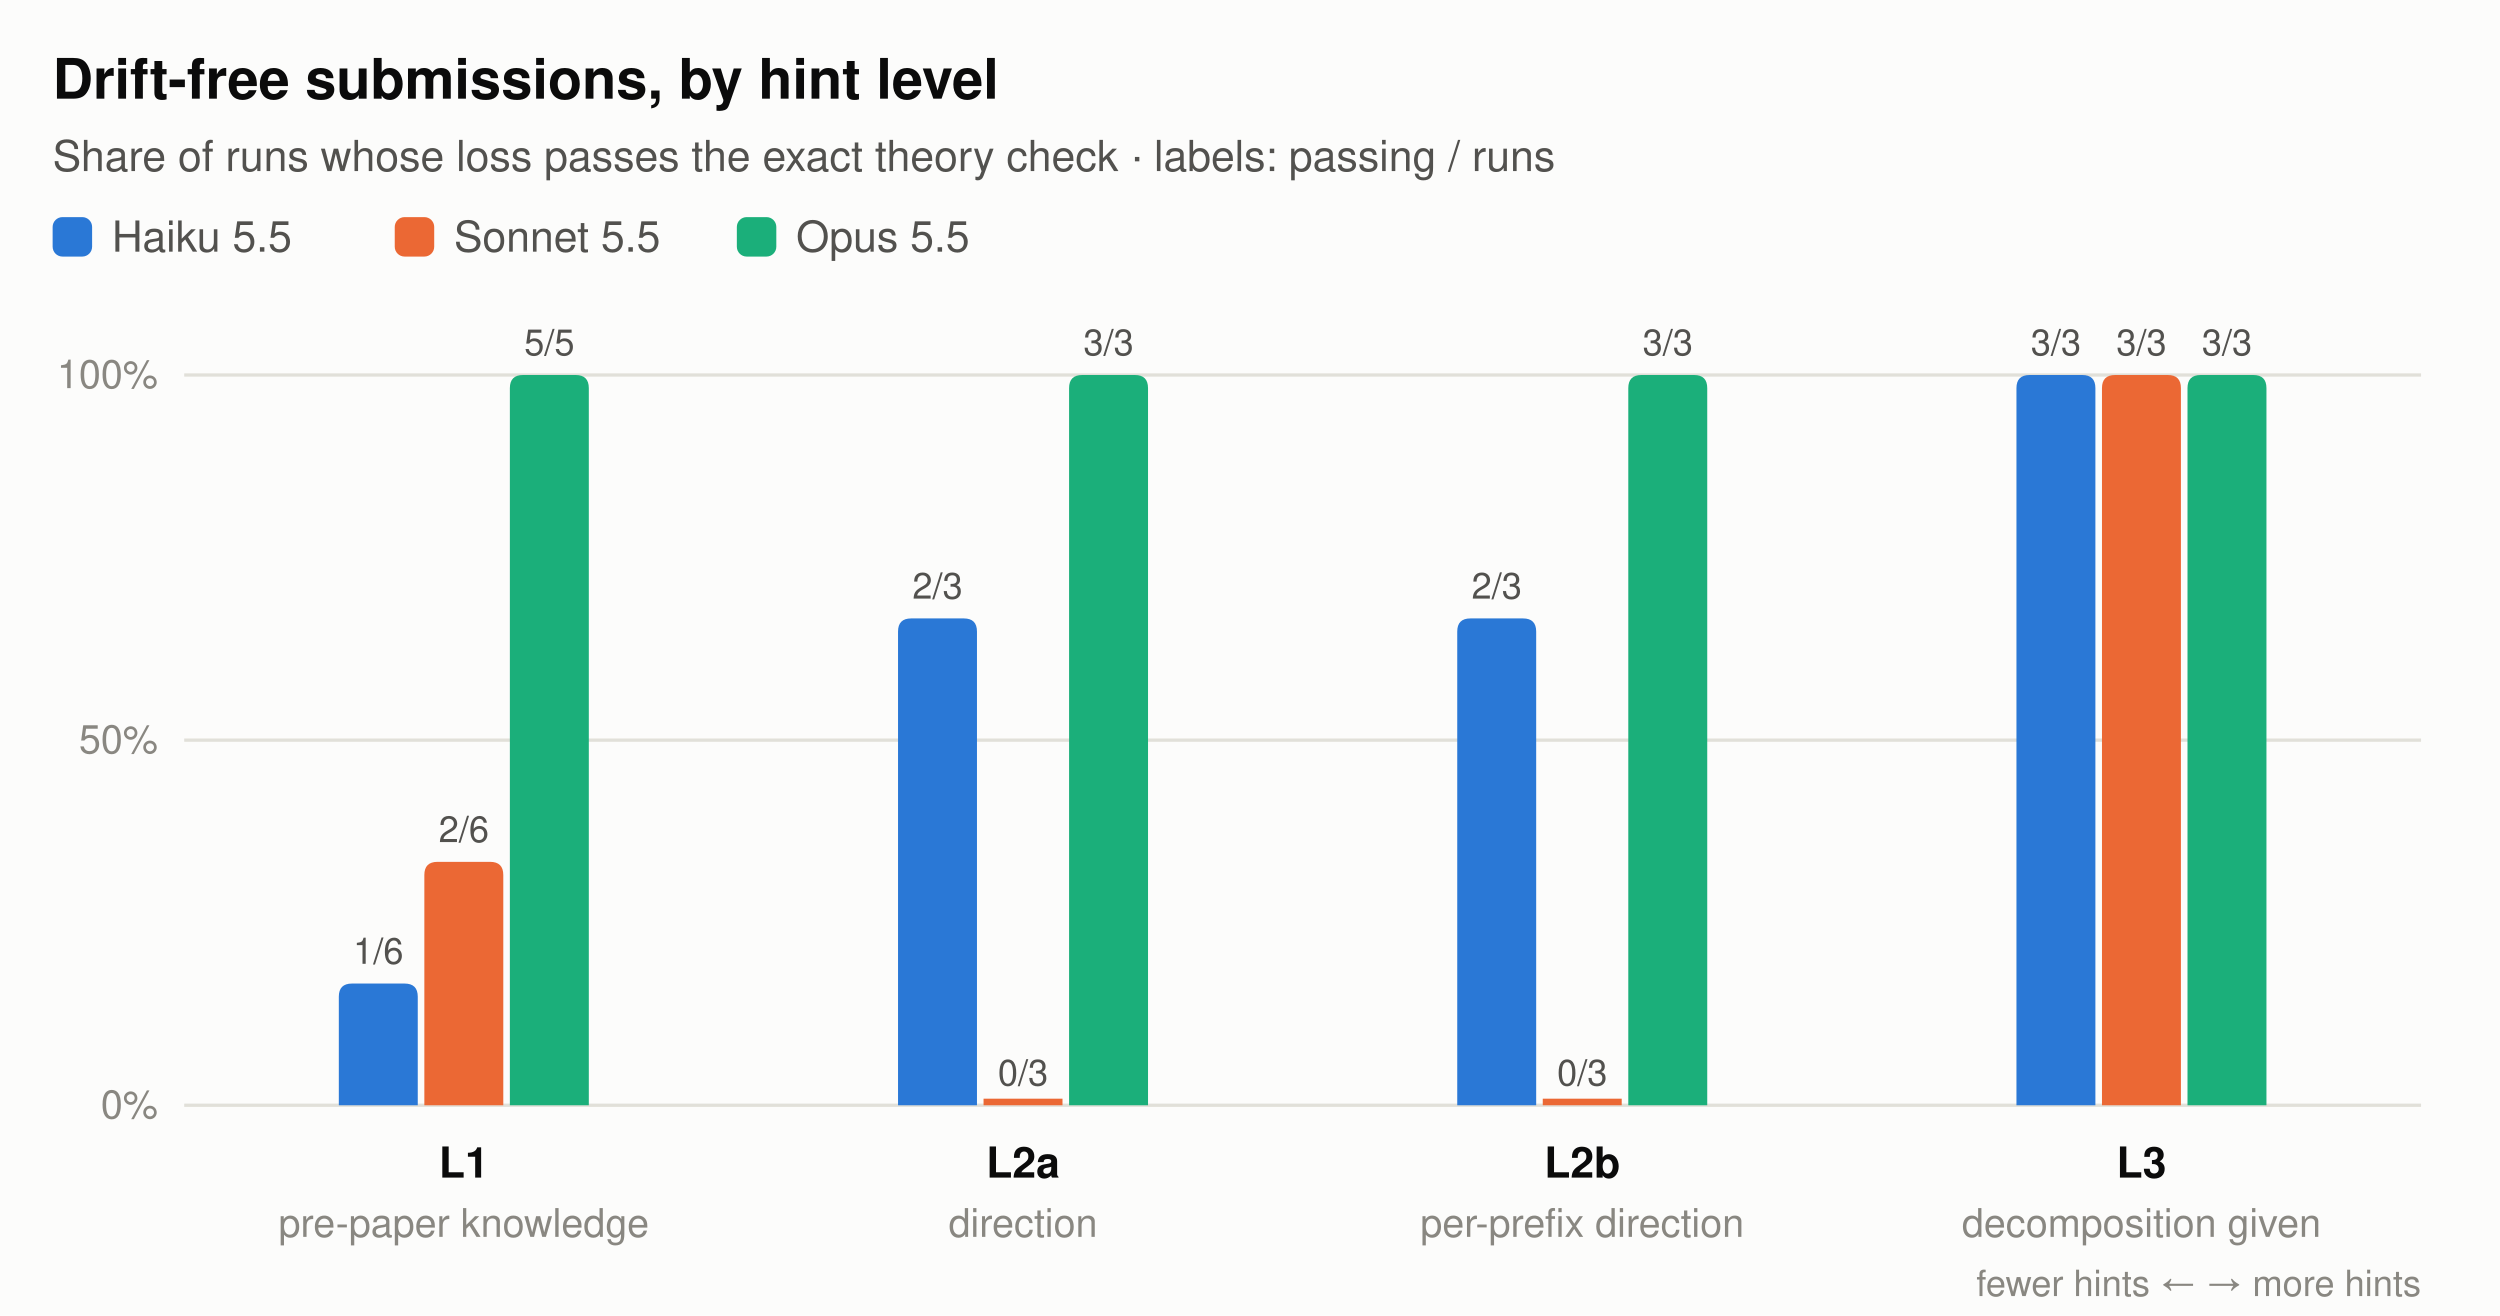
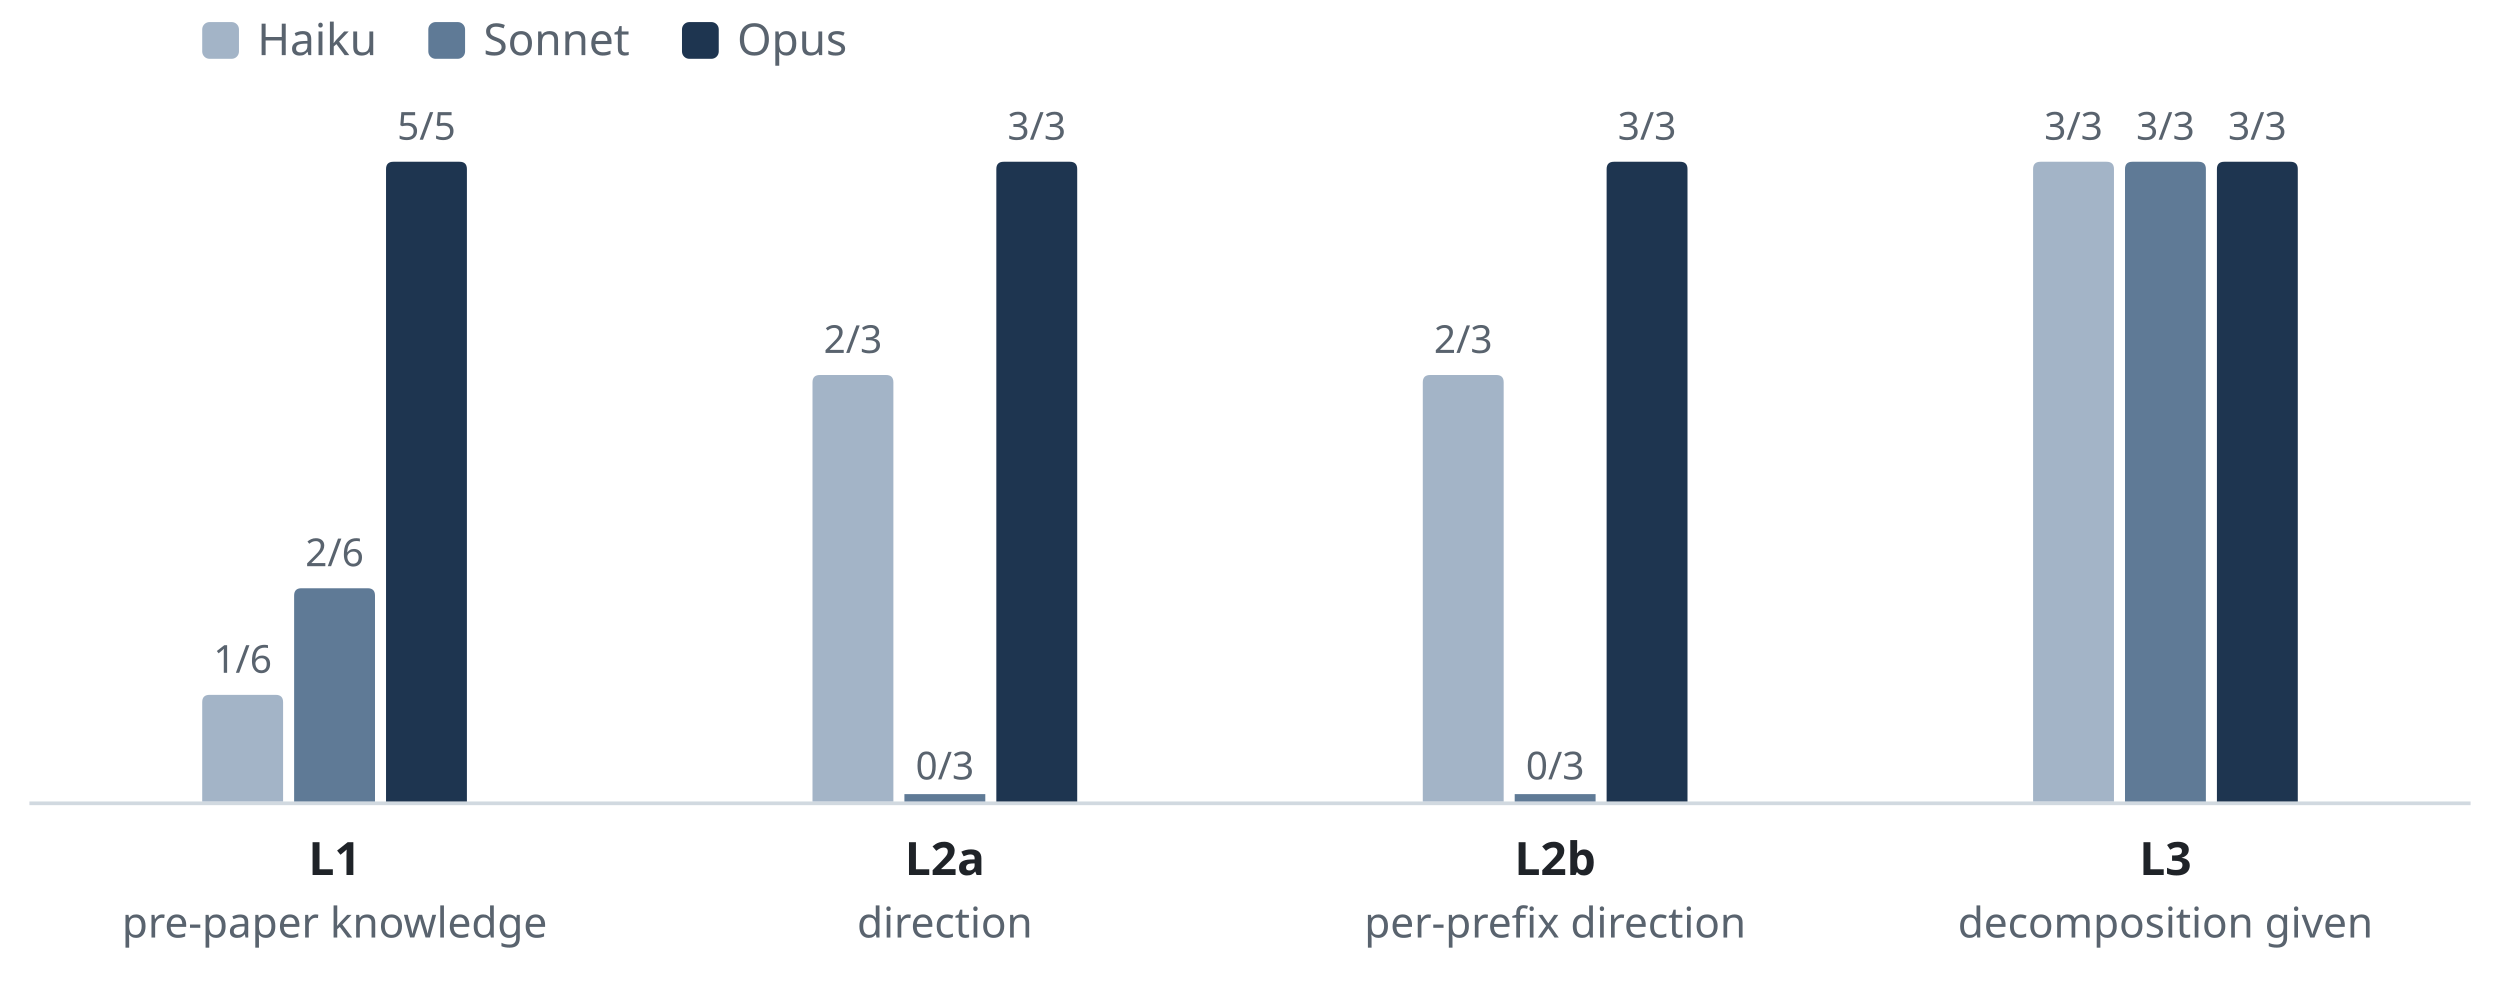
- <svg xmlns="http://www.w3.org/2000/svg" width="760" height="400" viewBox="0 0 760 400" font-family="-apple-system, BlinkMacSystemFont, 'Segoe UI', Helvetica, Arial, sans-serif" role="img" aria-labelledby="title desc">
-   <rect width="760" height="400" fill="#fcfcfb" />
-   <text x="16" y="30" font-size="17" font-weight="600" fill="#0b0b0b">Drift-free submissions, by hint level</text>
-   <text x="16" y="52" font-size="13" fill="#52514e">Share of runs whose loss passes the exact theory check · labels: passing / runs</text>
-   <rect x="16" y="66" width="12" height="12" rx="3" fill="#2a78d6" />
-   <text x="34" y="76.5" font-size="13" fill="#52514e">Haiku 5.5</text>
-   <rect x="120" y="66" width="12" height="12" rx="3" fill="#eb6834" />
-   <text x="138" y="76.5" font-size="13" fill="#52514e">Sonnet 5.5</text>
-   <rect x="224" y="66" width="12" height="12" rx="3" fill="#1baf7a" />
-   <text x="242" y="76.5" font-size="13" fill="#52514e">Opus 5.5</text>
-   <line x1="56" x2="736" y1="336" y2="336" stroke="#e1e0d9" stroke-width="1" />
-   <text x="48" y="340" font-size="12" text-anchor="end" fill="#898781">0%</text>
-   <line x1="56" x2="736" y1="225.0" y2="225.0" stroke="#e1e0d9" stroke-width="1" />
-   <text x="48" y="229.0" font-size="12" text-anchor="end" fill="#898781">50%</text>
-   <line x1="56" x2="736" y1="114" y2="114" stroke="#e1e0d9" stroke-width="1" />
-   <text x="48" y="118" font-size="12" text-anchor="end" fill="#898781">100%</text>
-   <path d="M103.0,336.0 V303.0 Q103.0,299.0 107.0,299.0 H123.0 Q127.0,299.0 127.0,303.0 V336.0 Z" fill="#2a78d6" />
-   <text x="115.0" y="293.0" font-size="11" text-anchor="middle" fill="#52514e">1/6</text>
-   <path d="M129.0,336.0 V266.0 Q129.0,262.0 133.0,262.0 H149.0 Q153.0,262.0 153.0,266.0 V336.0 Z" fill="#eb6834" />
-   <text x="141.0" y="256.0" font-size="11" text-anchor="middle" fill="#52514e">2/6</text>
-   <path d="M155.0,336.0 V118.0 Q155.0,114.0 159.0,114.0 H175.0 Q179.0,114.0 179.0,118.0 V336.0 Z" fill="#1baf7a" />
-   <text x="167.0" y="108.0" font-size="11" text-anchor="middle" fill="#52514e">5/5</text>
-   <text x="141.0" y="358" font-size="13" font-weight="600" text-anchor="middle" fill="#0b0b0b">L1</text>
-   <text x="141.0" y="376" font-size="12" text-anchor="middle" fill="#898781">pre-paper knowledge</text>
-   <path d="M273.0,336.0 V192.0 Q273.0,188.0 277.0,188.0 H293.0 Q297.0,188.0 297.0,192.0 V336.0 Z" fill="#2a78d6" />
-   <text x="285.0" y="182.0" font-size="11" text-anchor="middle" fill="#52514e">2/3</text>
-   <rect x="299.0" y="334.0" width="24" height="2" fill="#eb6834" />
-   <text x="311.0" y="330.0" font-size="11" text-anchor="middle" fill="#52514e">0/3</text>
-   <path d="M325.0,336.0 V118.0 Q325.0,114.0 329.0,114.0 H345.0 Q349.0,114.0 349.0,118.0 V336.0 Z" fill="#1baf7a" />
-   <text x="337.0" y="108.0" font-size="11" text-anchor="middle" fill="#52514e">3/3</text>
-   <text x="311.0" y="358" font-size="13" font-weight="600" text-anchor="middle" fill="#0b0b0b">L2a</text>
-   <text x="311.0" y="376" font-size="12" text-anchor="middle" fill="#898781">direction</text>
-   <path d="M443.0,336.0 V192.0 Q443.0,188.0 447.0,188.0 H463.0 Q467.0,188.0 467.0,192.0 V336.0 Z" fill="#2a78d6" />
-   <text x="455.0" y="182.0" font-size="11" text-anchor="middle" fill="#52514e">2/3</text>
-   <rect x="469.0" y="334.0" width="24" height="2" fill="#eb6834" />
-   <text x="481.0" y="330.0" font-size="11" text-anchor="middle" fill="#52514e">0/3</text>
-   <path d="M495.0,336.0 V118.0 Q495.0,114.0 499.0,114.0 H515.0 Q519.0,114.0 519.0,118.0 V336.0 Z" fill="#1baf7a" />
-   <text x="507.0" y="108.0" font-size="11" text-anchor="middle" fill="#52514e">3/3</text>
-   <text x="481.0" y="358" font-size="13" font-weight="600" text-anchor="middle" fill="#0b0b0b">L2b</text>
-   <text x="481.0" y="376" font-size="12" text-anchor="middle" fill="#898781">per-prefix direction</text>
-   <path d="M613.0,336.0 V118.0 Q613.0,114.0 617.0,114.0 H633.0 Q637.0,114.0 637.0,118.0 V336.0 Z" fill="#2a78d6" />
-   <text x="625.0" y="108.0" font-size="11" text-anchor="middle" fill="#52514e">3/3</text>
-   <path d="M639.0,336.0 V118.0 Q639.0,114.0 643.0,114.0 H659.0 Q663.0,114.0 663.0,118.0 V336.0 Z" fill="#eb6834" />
-   <text x="651.0" y="108.0" font-size="11" text-anchor="middle" fill="#52514e">3/3</text>
-   <path d="M665.0,336.0 V118.0 Q665.0,114.0 669.0,114.0 H685.0 Q689.0,114.0 689.0,118.0 V336.0 Z" fill="#1baf7a" />
-   <text x="677.0" y="108.0" font-size="11" text-anchor="middle" fill="#52514e">3/3</text>
-   <text x="651.0" y="358" font-size="13" font-weight="600" text-anchor="middle" fill="#0b0b0b">L3</text>
-   <text x="651.0" y="376" font-size="12" text-anchor="middle" fill="#898781">decomposition given</text>
-   <text x="736" y="394" font-size="11" text-anchor="end" fill="#898781">fewer hints ← → more hints</text>
+ <svg xmlns="http://www.w3.org/2000/svg" width="680" height="270" viewBox="0 0 680 270" font-family="-apple-system, BlinkMacSystemFont, 'Segoe UI', 'Noto Sans', Helvetica, Arial, sans-serif" role="img" aria-labelledby="title desc">
+   <rect x="55.0" y="6" width="10" height="10" rx="2" fill="#a3b4c7" />
+   <text x="70.0" y="15" font-size="12" fill="#59636e">Haiku</text>
+   <rect x="116.5" y="6" width="10" height="10" rx="2" fill="#5f7a96" />
+   <text x="131.5" y="15" font-size="12" fill="#59636e">Sonnet</text>
+   <rect x="185.5" y="6" width="10" height="10" rx="2" fill="#1e3550" />
+   <text x="200.5" y="15" font-size="12" fill="#59636e">Opus</text>
+   <line x1="8" x2="672" y1="218.5" y2="218.5" stroke="#d1d9e0" />
+   <path d="M55.0,218.0 V191.0 Q55.0,189.0 57.0,189.0 H75.0 Q77.0,189.0 77.0,191.0 V218.0 Z" fill="#a3b4c7" />
+   <text x="66.0" y="183.0" font-size="10.5" text-anchor="middle" fill="#59636e" font-variant-numeric="tabular-nums">1/6</text>
+   <path d="M80.0,218.0 V162.0 Q80.0,160.0 82.0,160.0 H100.0 Q102.0,160.0 102.0,162.0 V218.0 Z" fill="#5f7a96" />
+   <text x="91.0" y="154.0" font-size="10.5" text-anchor="middle" fill="#59636e" font-variant-numeric="tabular-nums">2/6</text>
+   <path d="M105.0,218.0 V46.0 Q105.0,44.0 107.0,44.0 H125.0 Q127.0,44.0 127.0,46.0 V218.0 Z" fill="#1e3550" />
+   <text x="116.0" y="38.0" font-size="10.5" text-anchor="middle" fill="#59636e" font-variant-numeric="tabular-nums">5/5</text>
+   <text x="91.0" y="238" font-size="12.5" font-weight="600" text-anchor="middle" fill="#1f2328">L1</text>
+   <text x="91.0" y="255" font-size="11.5" text-anchor="middle" fill="#59636e">pre-paper knowledge</text>
+   <path d="M221.0,218.0 V104.0 Q221.0,102.0 223.0,102.0 H241.0 Q243.0,102.0 243.0,104.0 V218.0 Z" fill="#a3b4c7" />
+   <text x="232.0" y="96.0" font-size="10.5" text-anchor="middle" fill="#59636e" font-variant-numeric="tabular-nums">2/3</text>
+   <rect x="246.0" y="216.0" width="22" height="2" fill="#5f7a96" />
+   <text x="257.0" y="212.0" font-size="10.5" text-anchor="middle" fill="#59636e" font-variant-numeric="tabular-nums">0/3</text>
+   <path d="M271.0,218.0 V46.0 Q271.0,44.0 273.0,44.0 H291.0 Q293.0,44.0 293.0,46.0 V218.0 Z" fill="#1e3550" />
+   <text x="282.0" y="38.0" font-size="10.5" text-anchor="middle" fill="#59636e" font-variant-numeric="tabular-nums">3/3</text>
+   <text x="257.0" y="238" font-size="12.5" font-weight="600" text-anchor="middle" fill="#1f2328">L2a</text>
+   <text x="257.0" y="255" font-size="11.5" text-anchor="middle" fill="#59636e">direction</text>
+   <path d="M387.0,218.0 V104.0 Q387.0,102.0 389.0,102.0 H407.0 Q409.0,102.0 409.0,104.0 V218.0 Z" fill="#a3b4c7" />
+   <text x="398.0" y="96.0" font-size="10.5" text-anchor="middle" fill="#59636e" font-variant-numeric="tabular-nums">2/3</text>
+   <rect x="412.0" y="216.0" width="22" height="2" fill="#5f7a96" />
+   <text x="423.0" y="212.0" font-size="10.5" text-anchor="middle" fill="#59636e" font-variant-numeric="tabular-nums">0/3</text>
+   <path d="M437.0,218.0 V46.0 Q437.0,44.0 439.0,44.0 H457.0 Q459.0,44.0 459.0,46.0 V218.0 Z" fill="#1e3550" />
+   <text x="448.0" y="38.0" font-size="10.5" text-anchor="middle" fill="#59636e" font-variant-numeric="tabular-nums">3/3</text>
+   <text x="423.0" y="238" font-size="12.5" font-weight="600" text-anchor="middle" fill="#1f2328">L2b</text>
+   <text x="423.0" y="255" font-size="11.5" text-anchor="middle" fill="#59636e">per-prefix direction</text>
+   <path d="M553.0,218.0 V46.0 Q553.0,44.0 555.0,44.0 H573.0 Q575.0,44.0 575.0,46.0 V218.0 Z" fill="#a3b4c7" />
+   <text x="564.0" y="38.0" font-size="10.5" text-anchor="middle" fill="#59636e" font-variant-numeric="tabular-nums">3/3</text>
+   <path d="M578.0,218.0 V46.0 Q578.0,44.0 580.0,44.0 H598.0 Q600.0,44.0 600.0,46.0 V218.0 Z" fill="#5f7a96" />
+   <text x="589.0" y="38.0" font-size="10.5" text-anchor="middle" fill="#59636e" font-variant-numeric="tabular-nums">3/3</text>
+   <path d="M603.0,218.0 V46.0 Q603.0,44.0 605.0,44.0 H623.0 Q625.0,44.0 625.0,46.0 V218.0 Z" fill="#1e3550" />
+   <text x="614.0" y="38.0" font-size="10.5" text-anchor="middle" fill="#59636e" font-variant-numeric="tabular-nums">3/3</text>
+   <text x="589.0" y="238" font-size="12.5" font-weight="600" text-anchor="middle" fill="#1f2328">L3</text>
+   <text x="589.0" y="255" font-size="11.5" text-anchor="middle" fill="#59636e">decomposition given</text>
</svg>
